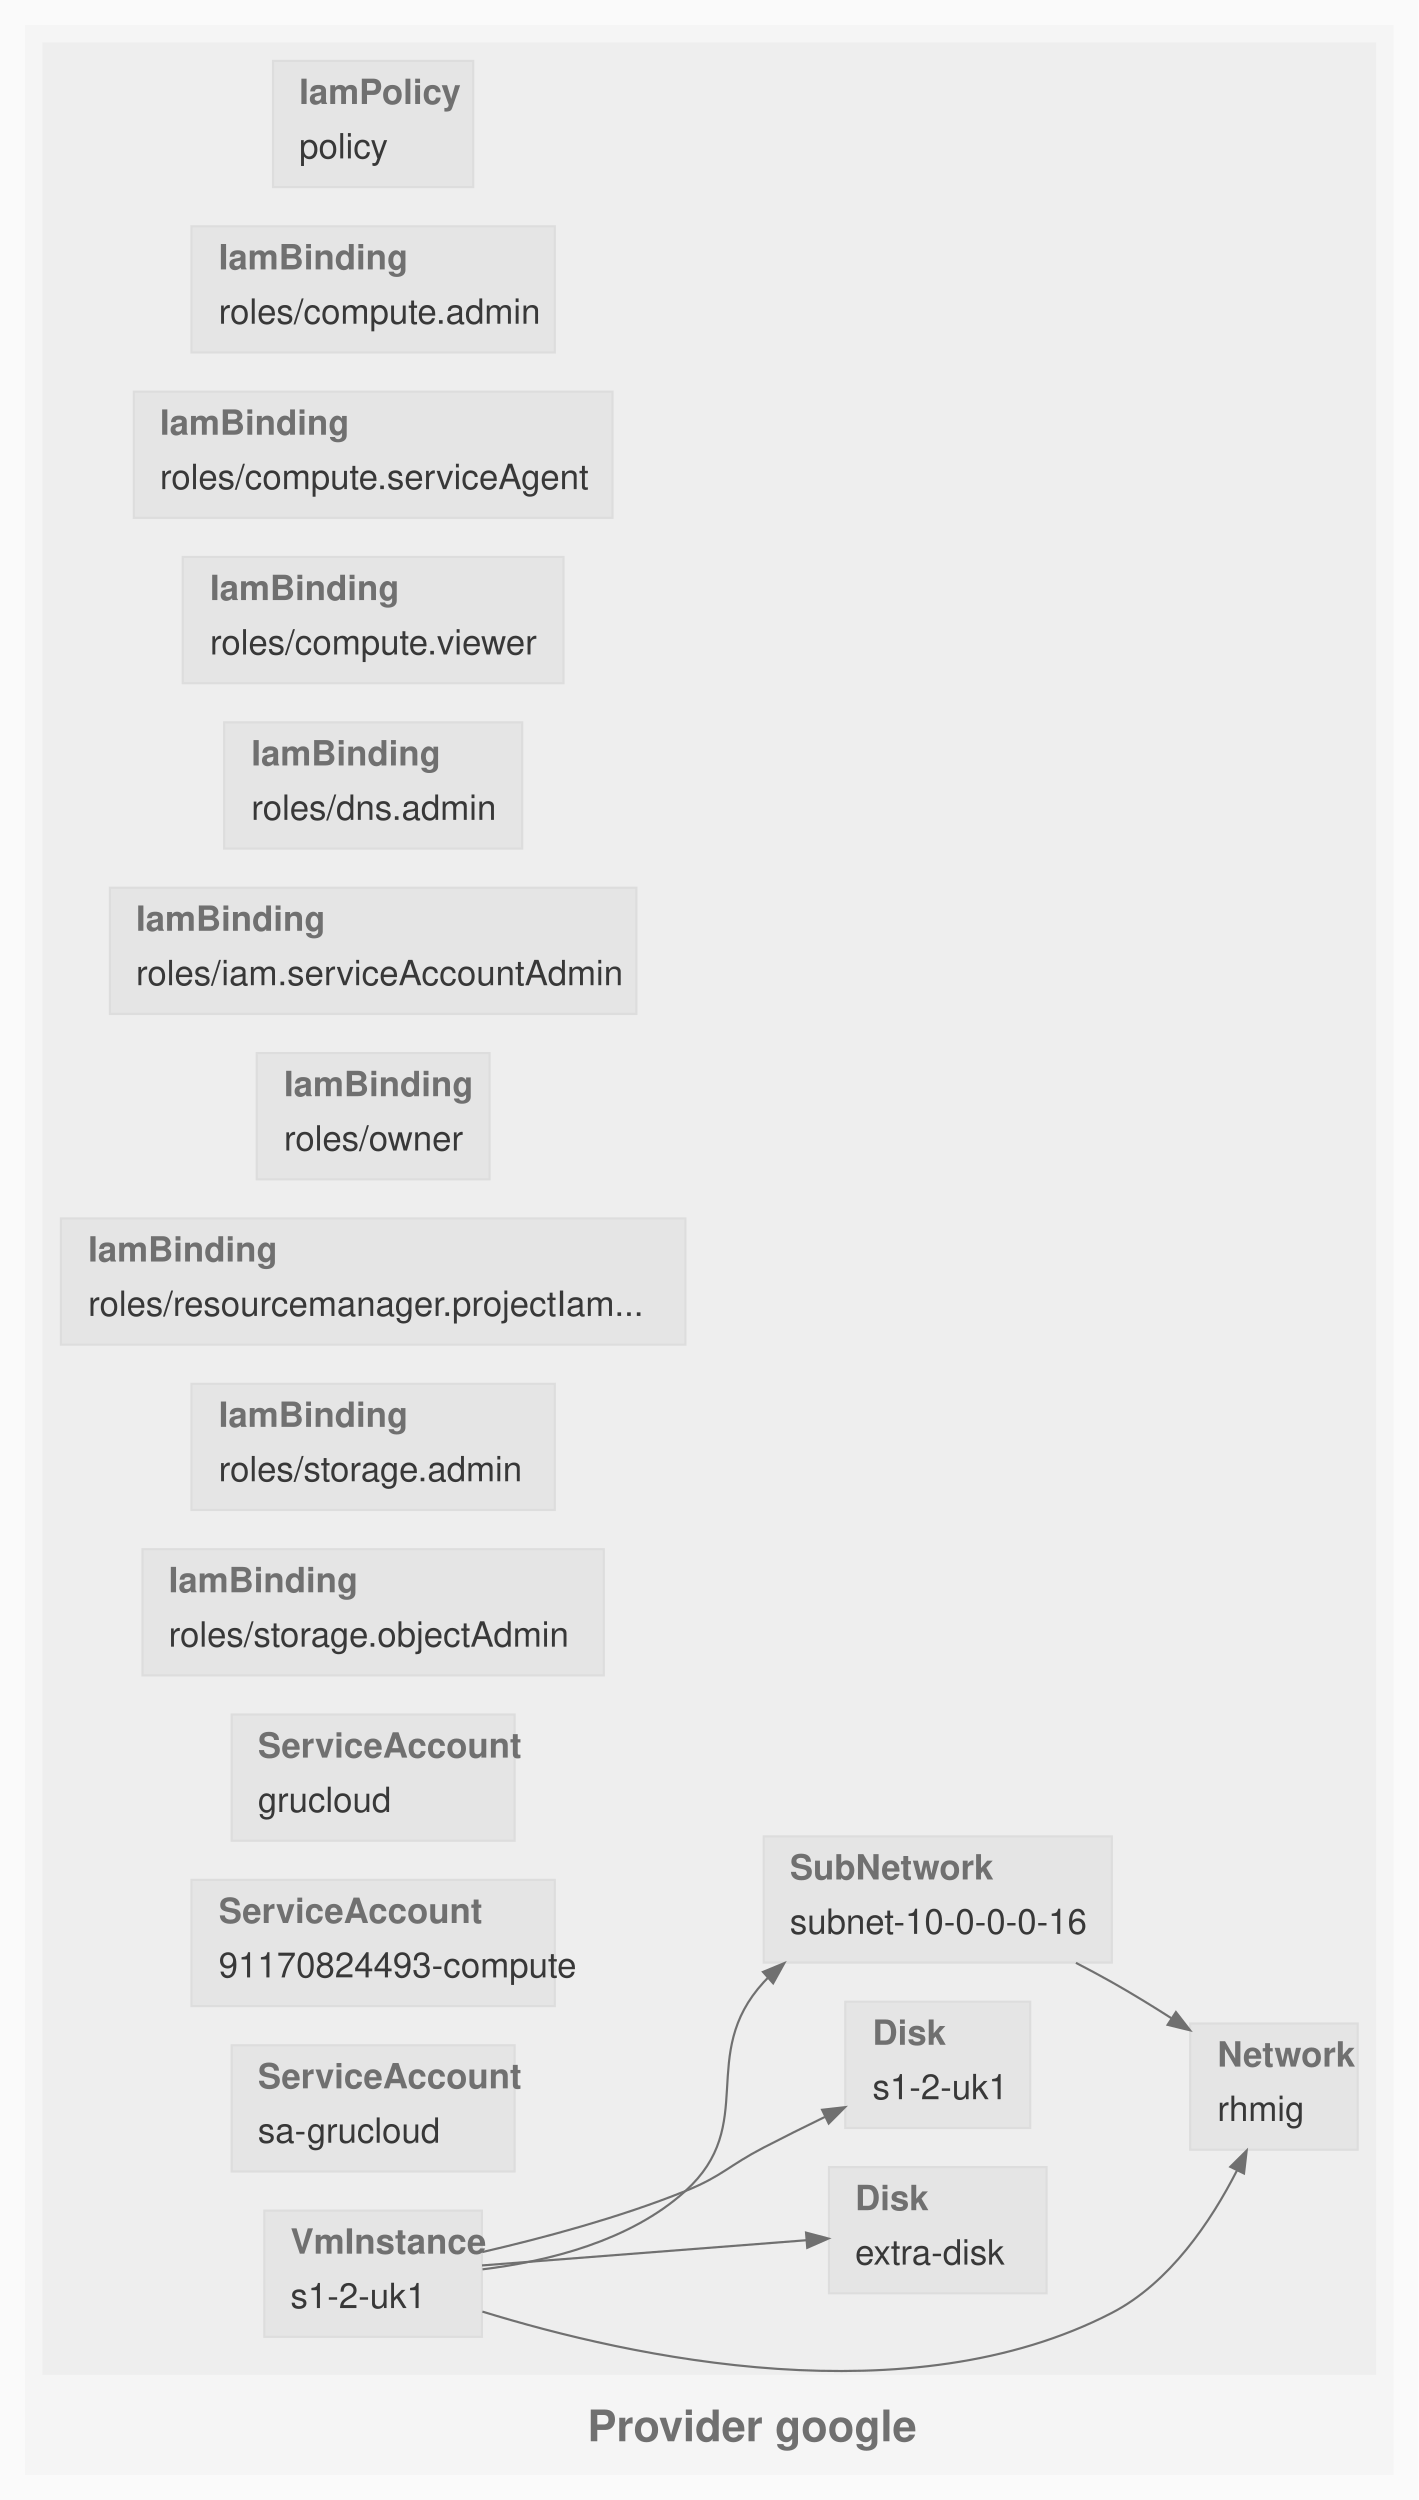
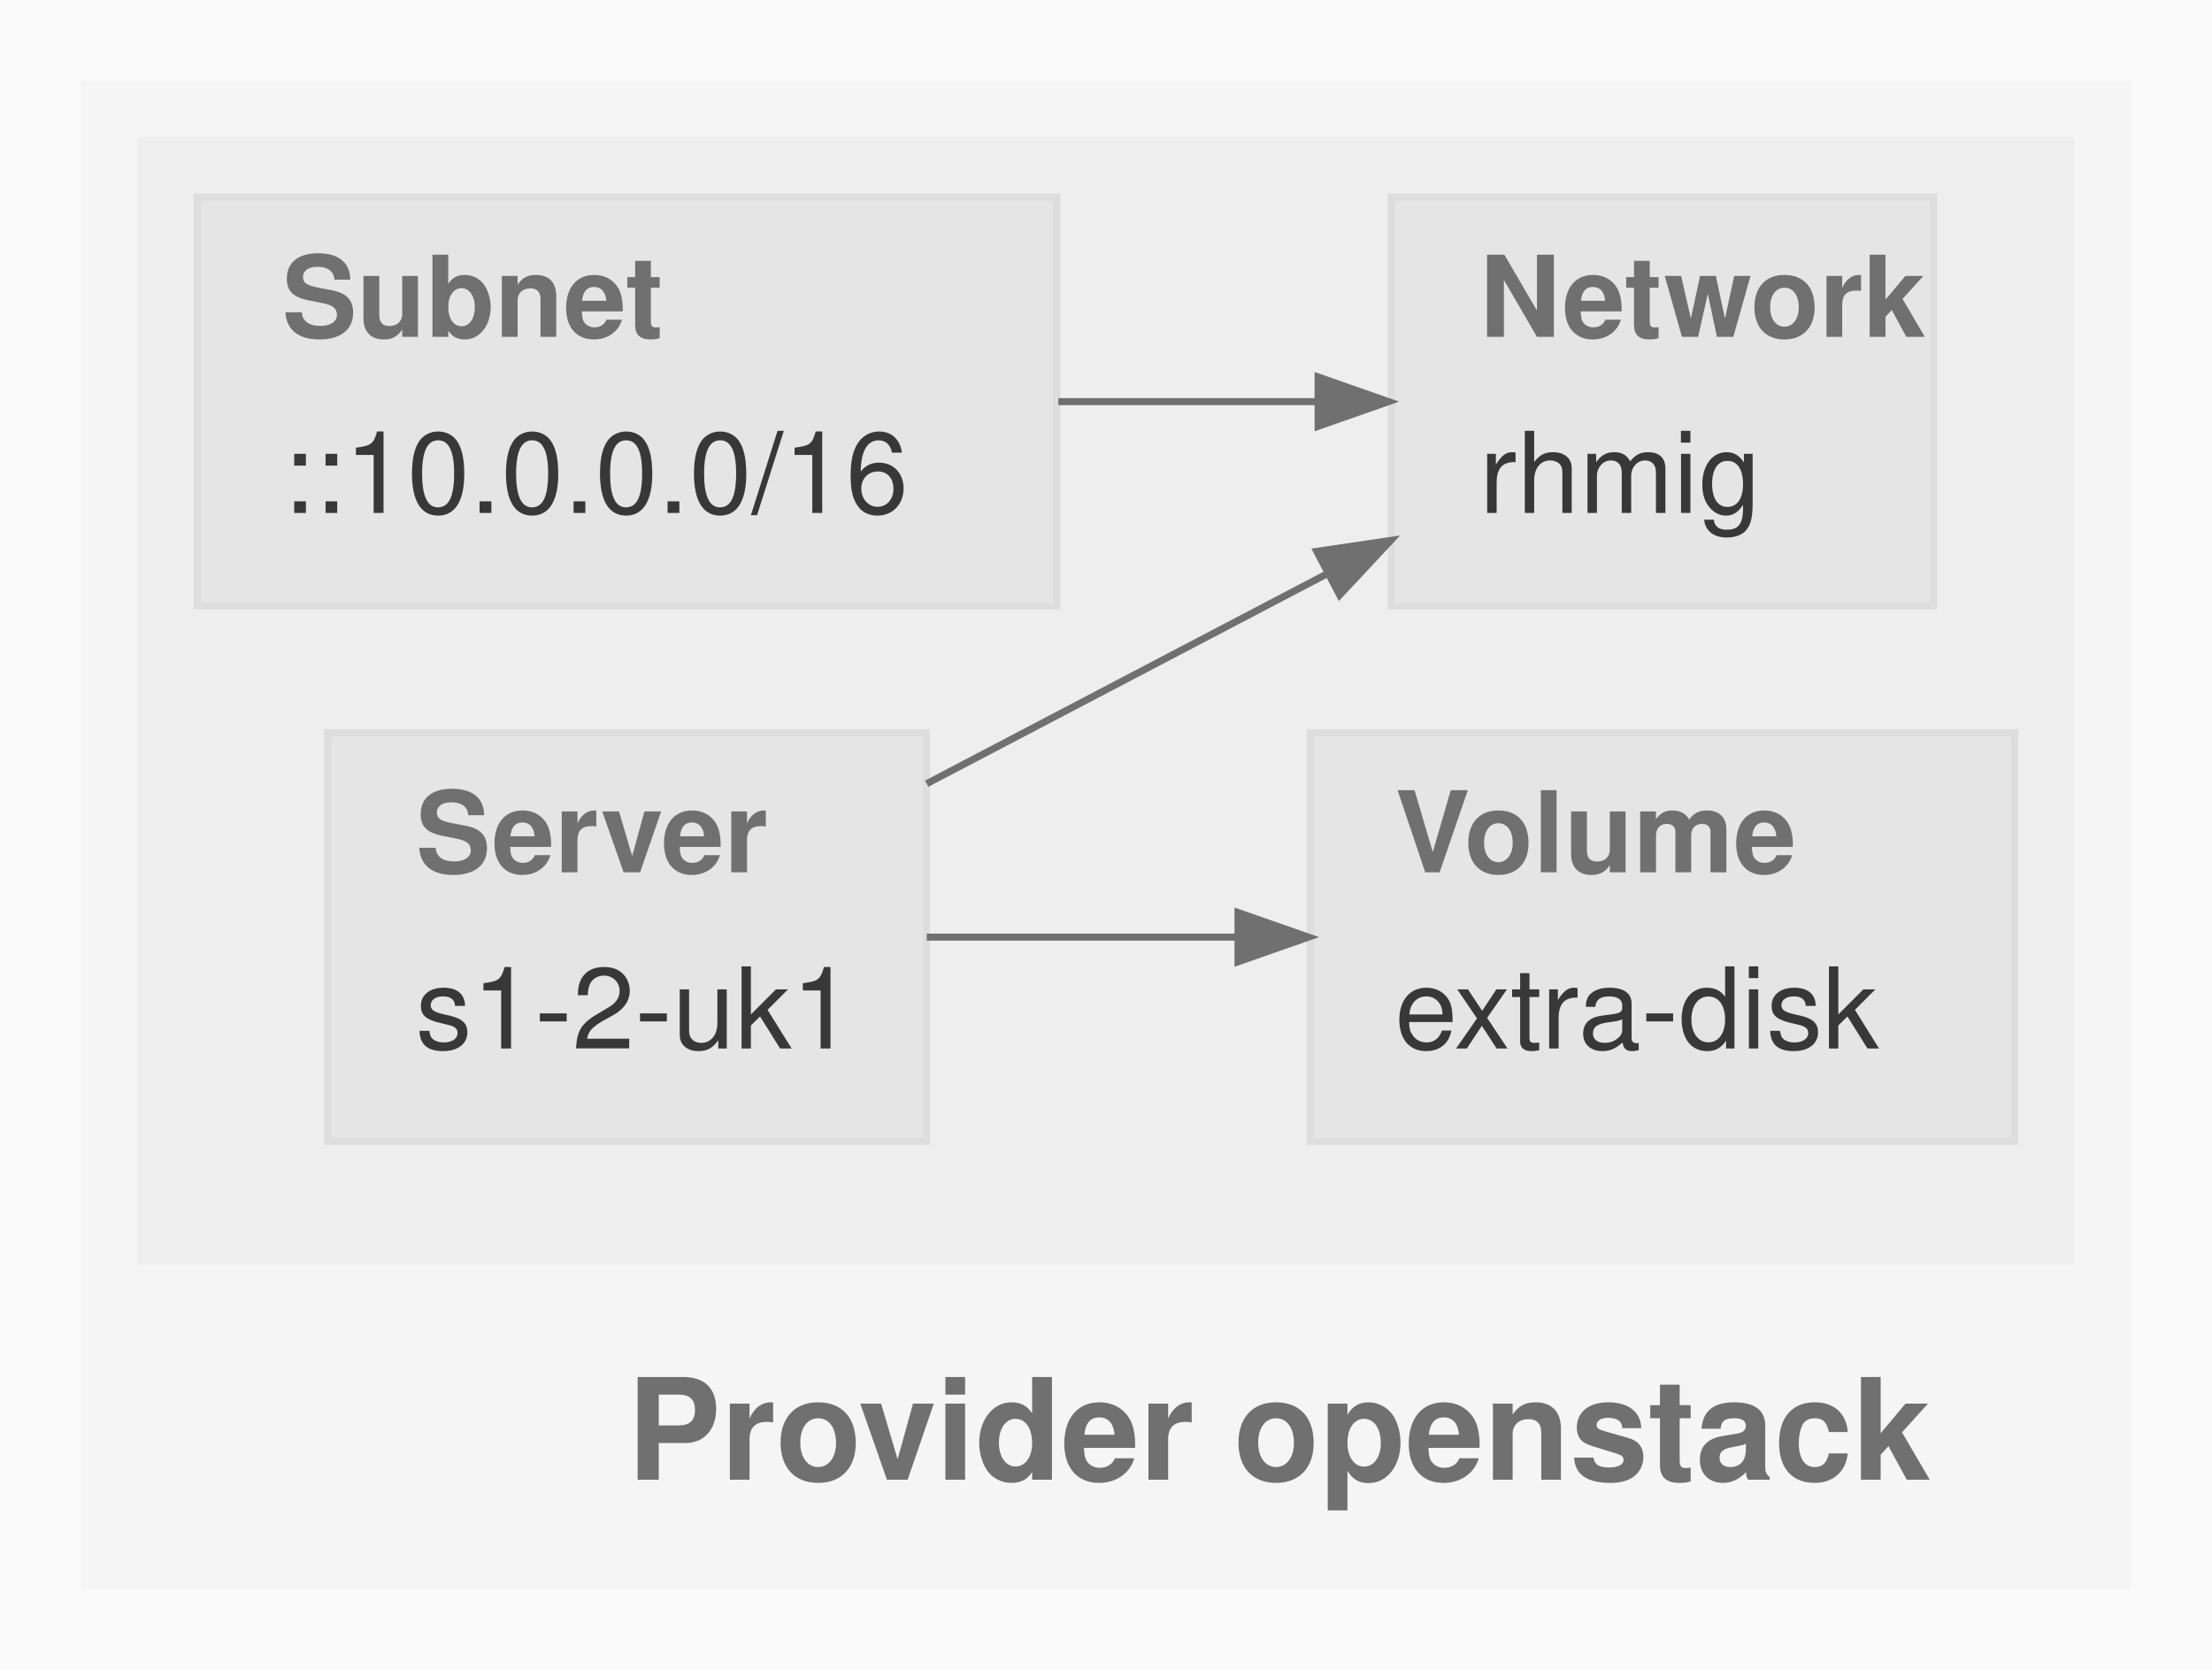
- <svg xmlns="http://www.w3.org/2000/svg" width="652pt" height="1149pt" viewBox="0.00 0.00 652.00 1149.00">
-   <g id="graph0" class="graph" transform="scale(1 1) rotate(0) translate(4 1145)">
-     <polygon fill="#fafafa" stroke="transparent" points="-4,4 -4,-1145 648,-1145 648,4 -4,4" />
+ <svg xmlns="http://www.w3.org/2000/svg" width="314pt" height="237pt" viewBox="0.00 0.00 314.00 237.00">
+   <g id="graph0" class="graph" transform="scale(1 1) rotate(0) translate(4 233)">
+     <polygon fill="#fafafa" stroke="transparent" points="-4,4 -4,-233 310,-233 310,4 -4,4" />
    <g id="clust1" class="cluster">
-       <polygon fill="#f5f5f5" stroke="#f5f5f5" points="8,-8 8,-1133 636,-1133 636,-8 8,-8" />
-       <text text-anchor="start" x="266" y="-23" font-family="Helvetica,sans-Serif" font-weight="bold" font-size="20.00" fill="#707070">Provider google</text>
+       <polygon fill="#f5f5f5" stroke="#f5f5f5" points="8,-8 8,-221 298,-221 298,-8 8,-8" />
+       <text text-anchor="start" x="85" y="-23" font-family="Helvetica,sans-Serif" font-weight="bold" font-size="20.00" fill="#707070">Provider openstack</text>
    </g>
    <g id="clust2" class="cluster">
-       <polygon fill="#eeeeee" stroke="#eeeeee" points="16,-54 16,-1125 628,-1125 628,-54 16,-54" />
-       <text text-anchor="start" x="318" y="-58.2" font-family="Helvetica,sans-Serif" font-size="1.00" fill="#383838"> </text>
+       <polygon fill="#eeeeee" stroke="#eeeeee" points="16,-54 16,-213 290,-213 290,-54 16,-54" />
+       <text text-anchor="start" x="149" y="-58.2" font-family="Helvetica,sans-Serif" font-size="1.00" fill="#383838"> </text>
    </g>
    <g id="node1" class="node">
-       <polygon fill="#e5e5e5" stroke="#dddddd" points="620,-215 543,-215 543,-157 620,-157 620,-215" />
-       <text text-anchor="start" x="555.5" y="-195.2" font-family="Helvetica,sans-Serif" font-weight="bold" font-size="16.00" fill="#707070">Network</text>
-       <text text-anchor="start" x="555.5" y="-170.2" font-family="Helvetica,sans-Serif" font-size="16.00" fill="#383838">rhmig</text>
+       <polygon fill="#e5e5e5" stroke="#dddddd" points="146,-205 24,-205 24,-147 146,-147 146,-205" />
+       <text text-anchor="start" x="36" y="-185.2" font-family="Helvetica,sans-Serif" font-weight="bold" font-size="16.00" fill="#707070">Subnet</text>
+       <text text-anchor="start" x="36" y="-160.2" font-family="Helvetica,sans-Serif" font-size="16.00" fill="#383838">::10.0.0.0/16</text>
    </g>
    <g id="node2" class="node">
-       <polygon fill="#e5e5e5" stroke="#dddddd" points="477,-149 377,-149 377,-91 477,-91 477,-149" />
-       <text text-anchor="start" x="389" y="-129.2" font-family="Helvetica,sans-Serif" font-weight="bold" font-size="16.00" fill="#707070">Disk</text>
-       <text text-anchor="start" x="389" y="-104.2" font-family="Helvetica,sans-Serif" font-size="16.00" fill="#383838">extra-disk</text>
+       <polygon fill="#e5e5e5" stroke="#dddddd" points="270.5,-205 193.5,-205 193.5,-147 270.5,-147 270.5,-205" />
+       <text text-anchor="start" x="206" y="-185.2" font-family="Helvetica,sans-Serif" font-weight="bold" font-size="16.00" fill="#707070">Network</text>
+       <text text-anchor="start" x="206" y="-160.2" font-family="Helvetica,sans-Serif" font-size="16.00" fill="#383838">rhmig</text>
+     </g>
+     <g id="edge1" class="edge">
+       <path fill="none" stroke="#707070" d="M146.23,-176C158.51,-176 171.27,-176 183.05,-176" />
+       <polygon fill="#707070" stroke="#707070" points="183.11,-179.5 193.11,-176 183.11,-172.5 183.11,-179.5" />
    </g>
    <g id="node3" class="node">
-       <polygon fill="#e5e5e5" stroke="#dddddd" points="469.5,-225 384.5,-225 384.5,-167 469.5,-167 469.5,-225" />
-       <text text-anchor="start" x="397" y="-205.2" font-family="Helvetica,sans-Serif" font-weight="bold" font-size="16.00" fill="#707070">Disk</text>
-       <text text-anchor="start" x="397" y="-180.2" font-family="Helvetica,sans-Serif" font-size="16.00" fill="#383838">s1-2-uk1</text>
+       <polygon fill="#e5e5e5" stroke="#dddddd" points="282,-129 182,-129 182,-71 282,-71 282,-129" />
+       <text text-anchor="start" x="194" y="-109.2" font-family="Helvetica,sans-Serif" font-weight="bold" font-size="16.00" fill="#707070">Volume</text>
+       <text text-anchor="start" x="194" y="-84.2" font-family="Helvetica,sans-Serif" font-size="16.00" fill="#383838">extra-disk</text>
    </g>
    <g id="node4" class="node">
-       <polygon fill="#e5e5e5" stroke="#dddddd" points="507,-301 347,-301 347,-243 507,-243 507,-301" />
-       <text text-anchor="start" x="359" y="-281.2" font-family="Helvetica,sans-Serif" font-weight="bold" font-size="16.00" fill="#707070">SubNetwork</text>
-       <text text-anchor="start" x="359" y="-256.2" font-family="Helvetica,sans-Serif" font-size="16.00" fill="#383838">subnet-10-0-0-0-16</text>
-     </g>
-     <g id="edge1" class="edge">
-       <path fill="none" stroke="#707070" d="M490.49,-242.88C496.12,-239.97 501.7,-236.99 507,-234 516.05,-228.89 525.5,-223.1 534.49,-217.35" />
-       <polygon fill="#707070" stroke="#707070" points="536.45,-220.25 542.94,-211.88 532.64,-214.38 536.45,-220.25" />
-     </g>
-     <g id="node5" class="node">
-       <polygon fill="#e5e5e5" stroke="#dddddd" points="213.5,-1117 121.5,-1117 121.5,-1059 213.5,-1059 213.5,-1117" />
-       <text text-anchor="start" x="133.5" y="-1097.2" font-family="Helvetica,sans-Serif" font-weight="bold" font-size="16.00" fill="#707070">IamPolicy</text>
-       <text text-anchor="start" x="133.5" y="-1072.2" font-family="Helvetica,sans-Serif" font-size="16.00" fill="#383838">policy</text>
-     </g>
-     <g id="node6" class="node">
-       <polygon fill="#e5e5e5" stroke="#dddddd" points="251,-1041 84,-1041 84,-983 251,-983 251,-1041" />
-       <text text-anchor="start" x="96.5" y="-1021.2" font-family="Helvetica,sans-Serif" font-weight="bold" font-size="16.00" fill="#707070">IamBinding</text>
-       <text text-anchor="start" x="96.5" y="-996.2" font-family="Helvetica,sans-Serif" font-size="16.00" fill="#383838">roles/compute.admin</text>
-     </g>
-     <g id="node7" class="node">
-       <polygon fill="#e5e5e5" stroke="#dddddd" points="277.5,-965 57.5,-965 57.5,-907 277.5,-907 277.5,-965" />
-       <text text-anchor="start" x="69.5" y="-945.2" font-family="Helvetica,sans-Serif" font-weight="bold" font-size="16.00" fill="#707070">IamBinding</text>
-       <text text-anchor="start" x="69.5" y="-920.2" font-family="Helvetica,sans-Serif" font-size="16.00" fill="#383838">roles/compute.serviceAgent</text>
-     </g>
-     <g id="node8" class="node">
-       <polygon fill="#e5e5e5" stroke="#dddddd" points="255,-889 80,-889 80,-831 255,-831 255,-889" />
-       <text text-anchor="start" x="92.5" y="-869.2" font-family="Helvetica,sans-Serif" font-weight="bold" font-size="16.00" fill="#707070">IamBinding</text>
-       <text text-anchor="start" x="92.5" y="-844.2" font-family="Helvetica,sans-Serif" font-size="16.00" fill="#383838">roles/compute.viewer</text>
-     </g>
-     <g id="node9" class="node">
-       <polygon fill="#e5e5e5" stroke="#dddddd" points="236,-813 99,-813 99,-755 236,-755 236,-813" />
-       <text text-anchor="start" x="111.5" y="-793.2" font-family="Helvetica,sans-Serif" font-weight="bold" font-size="16.00" fill="#707070">IamBinding</text>
-       <text text-anchor="start" x="111.5" y="-768.2" font-family="Helvetica,sans-Serif" font-size="16.00" fill="#383838">roles/dns.admin</text>
-     </g>
-     <g id="node10" class="node">
-       <polygon fill="#e5e5e5" stroke="#dddddd" points="288.5,-737 46.5,-737 46.5,-679 288.5,-679 288.5,-737" />
-       <text text-anchor="start" x="58.5" y="-717.2" font-family="Helvetica,sans-Serif" font-weight="bold" font-size="16.00" fill="#707070">IamBinding</text>
-       <text text-anchor="start" x="58.5" y="-692.2" font-family="Helvetica,sans-Serif" font-size="16.00" fill="#383838">roles/iam.serviceAccountAdmin</text>
-     </g>
-     <g id="node11" class="node">
-       <polygon fill="#e5e5e5" stroke="#dddddd" points="221,-661 114,-661 114,-603 221,-603 221,-661" />
-       <text text-anchor="start" x="126.5" y="-641.2" font-family="Helvetica,sans-Serif" font-weight="bold" font-size="16.00" fill="#707070">IamBinding</text>
-       <text text-anchor="start" x="126.5" y="-616.2" font-family="Helvetica,sans-Serif" font-size="16.00" fill="#383838">roles/owner</text>
-     </g>
-     <g id="node12" class="node">
-       <polygon fill="#e5e5e5" stroke="#dddddd" points="311,-585 24,-585 24,-527 311,-527 311,-585" />
-       <text text-anchor="start" x="36.5" y="-565.2" font-family="Helvetica,sans-Serif" font-weight="bold" font-size="16.00" fill="#707070">IamBinding</text>
-       <text text-anchor="start" x="36.5" y="-540.2" font-family="Helvetica,sans-Serif" font-size="16.00" fill="#383838">roles/resourcemanager.projectIam...</text>
-     </g>
-     <g id="node13" class="node">
-       <polygon fill="#e5e5e5" stroke="#dddddd" points="251,-509 84,-509 84,-451 251,-451 251,-509" />
-       <text text-anchor="start" x="96.5" y="-489.2" font-family="Helvetica,sans-Serif" font-weight="bold" font-size="16.00" fill="#707070">IamBinding</text>
-       <text text-anchor="start" x="96.5" y="-464.2" font-family="Helvetica,sans-Serif" font-size="16.00" fill="#383838">roles/storage.admin</text>
-     </g>
-     <g id="node14" class="node">
-       <polygon fill="#e5e5e5" stroke="#dddddd" points="273.5,-433 61.5,-433 61.5,-375 273.5,-375 273.5,-433" />
-       <text text-anchor="start" x="73.5" y="-413.2" font-family="Helvetica,sans-Serif" font-weight="bold" font-size="16.00" fill="#707070">IamBinding</text>
-       <text text-anchor="start" x="73.5" y="-388.2" font-family="Helvetica,sans-Serif" font-size="16.00" fill="#383838">roles/storage.objectAdmin</text>
-     </g>
-     <g id="node15" class="node">
-       <polygon fill="#e5e5e5" stroke="#dddddd" points="232.5,-357 102.5,-357 102.5,-299 232.5,-299 232.5,-357" />
-       <text text-anchor="start" x="114.5" y="-337.2" font-family="Helvetica,sans-Serif" font-weight="bold" font-size="16.00" fill="#707070">ServiceAccount</text>
-       <text text-anchor="start" x="114.5" y="-312.2" font-family="Helvetica,sans-Serif" font-size="16.00" fill="#383838">grucloud</text>
-     </g>
-     <g id="node16" class="node">
-       <polygon fill="#e5e5e5" stroke="#dddddd" points="251,-281 84,-281 84,-223 251,-223 251,-281" />
-       <text text-anchor="start" x="96.5" y="-261.2" font-family="Helvetica,sans-Serif" font-weight="bold" font-size="16.00" fill="#707070">ServiceAccount</text>
-       <text text-anchor="start" x="96.5" y="-236.2" font-family="Helvetica,sans-Serif" font-size="16.00" fill="#383838">91170824493-compute</text>
-     </g>
-     <g id="node17" class="node">
-       <polygon fill="#e5e5e5" stroke="#dddddd" points="232.5,-205 102.5,-205 102.5,-147 232.5,-147 232.5,-205" />
-       <text text-anchor="start" x="114.5" y="-185.2" font-family="Helvetica,sans-Serif" font-weight="bold" font-size="16.00" fill="#707070">ServiceAccount</text>
-       <text text-anchor="start" x="114.5" y="-160.2" font-family="Helvetica,sans-Serif" font-size="16.00" fill="#383838">sa-grucloud</text>
-     </g>
-     <g id="node18" class="node">
-       <polygon fill="#e5e5e5" stroke="#dddddd" points="217.5,-129 117.5,-129 117.5,-71 217.5,-71 217.5,-129" />
-       <text text-anchor="start" x="129.5" y="-109.2" font-family="Helvetica,sans-Serif" font-weight="bold" font-size="16.00" fill="#707070">VmInstance</text>
-       <text text-anchor="start" x="129.5" y="-84.2" font-family="Helvetica,sans-Serif" font-size="16.00" fill="#383838">s1-2-uk1</text>
+       <polygon fill="#e5e5e5" stroke="#dddddd" points="127.5,-129 42.5,-129 42.5,-71 127.5,-71 127.5,-129" />
+       <text text-anchor="start" x="55" y="-109.2" font-family="Helvetica,sans-Serif" font-weight="bold" font-size="16.00" fill="#707070">Server</text>
+       <text text-anchor="start" x="55" y="-84.2" font-family="Helvetica,sans-Serif" font-size="16.00" fill="#383838">s1-2-uk1</text>
    </g>
    <g id="edge2" class="edge">
-       <path fill="none" stroke="#707070" d="M217.72,-82.59C286.66,-61.35 413.98,-33.83 507,-82 533.52,-95.73 552.52,-123.92 564.54,-147.5" />
-       <polygon fill="#707070" stroke="#707070" points="561.45,-149.13 568.97,-156.59 567.74,-146.07 561.45,-149.13" />
-     </g>
-     <g id="edge5" class="edge">
-       <path fill="none" stroke="#707070" d="M217.54,-103.81C259.91,-107.1 321.27,-111.87 366.46,-115.38" />
-       <polygon fill="#707070" stroke="#707070" points="366.46,-118.89 376.7,-116.17 367.01,-111.91 366.46,-118.89" />
-     </g>
-     <g id="edge4" class="edge">
-       <path fill="none" stroke="#707070" d="M217.62,-109.95C245.54,-116.38 280.85,-125.82 311,-138 327.97,-144.85 330.75,-149.58 347,-158 356.02,-162.67 365.71,-167.49 375.1,-172.06" />
-       <polygon fill="#707070" stroke="#707070" points="373.84,-175.34 384.36,-176.54 376.88,-169.03 373.84,-175.34" />
+       <path fill="none" stroke="#707070" d="M127.55,-121.78C145.31,-131.08 166.11,-141.99 184.39,-151.57" />
+       <polygon fill="#707070" stroke="#707070" points="182.92,-154.75 193.41,-156.3 186.17,-148.55 182.92,-154.75" />
    </g>
    <g id="edge3" class="edge">
-       <path fill="none" stroke="#707070" d="M217.76,-102.01C248.01,-105.7 285.67,-115.05 311,-138 344.76,-168.6 316.25,-200.37 347,-234 347.63,-234.69 348.27,-235.36 348.93,-236.03" />
-       <polygon fill="#707070" stroke="#707070" points="346.68,-238.71 356.47,-242.75 351.33,-233.48 346.68,-238.71" />
+       <path fill="none" stroke="#707070" d="M127.55,-100C141.29,-100 156.85,-100 171.65,-100" />
+       <polygon fill="#707070" stroke="#707070" points="171.74,-103.5 181.74,-100 171.74,-96.5 171.74,-103.5" />
    </g>
  </g>
</svg>
